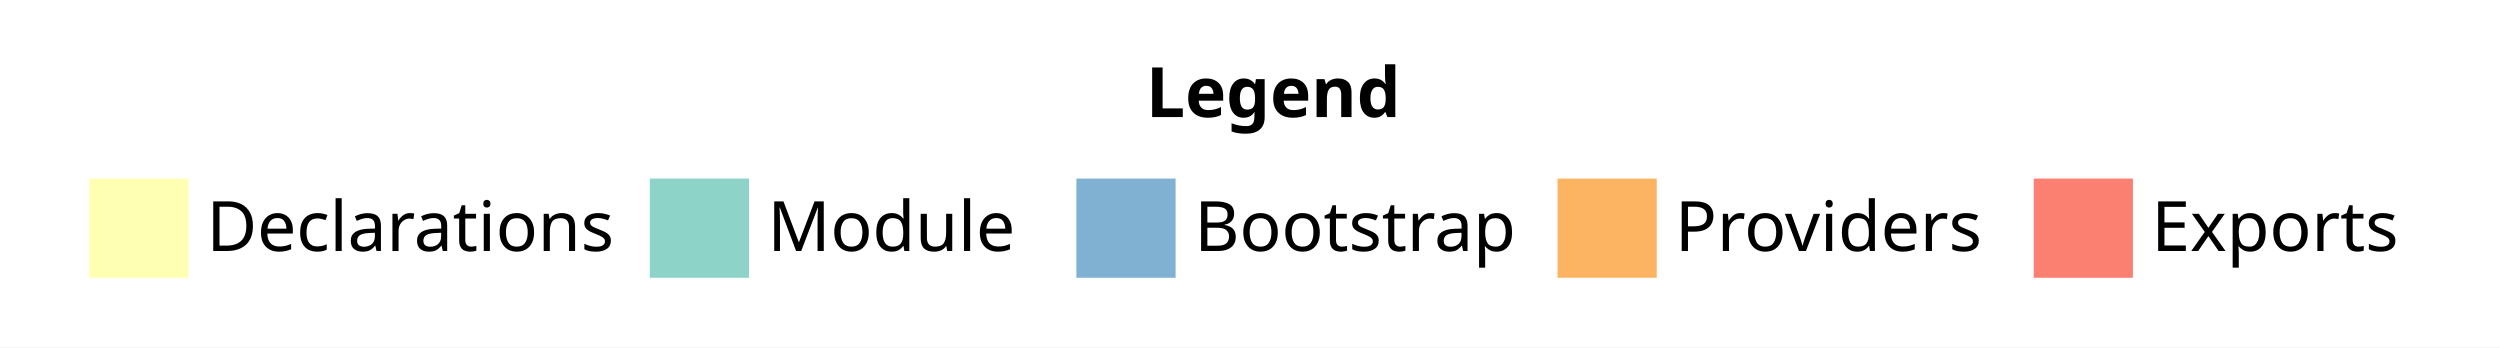
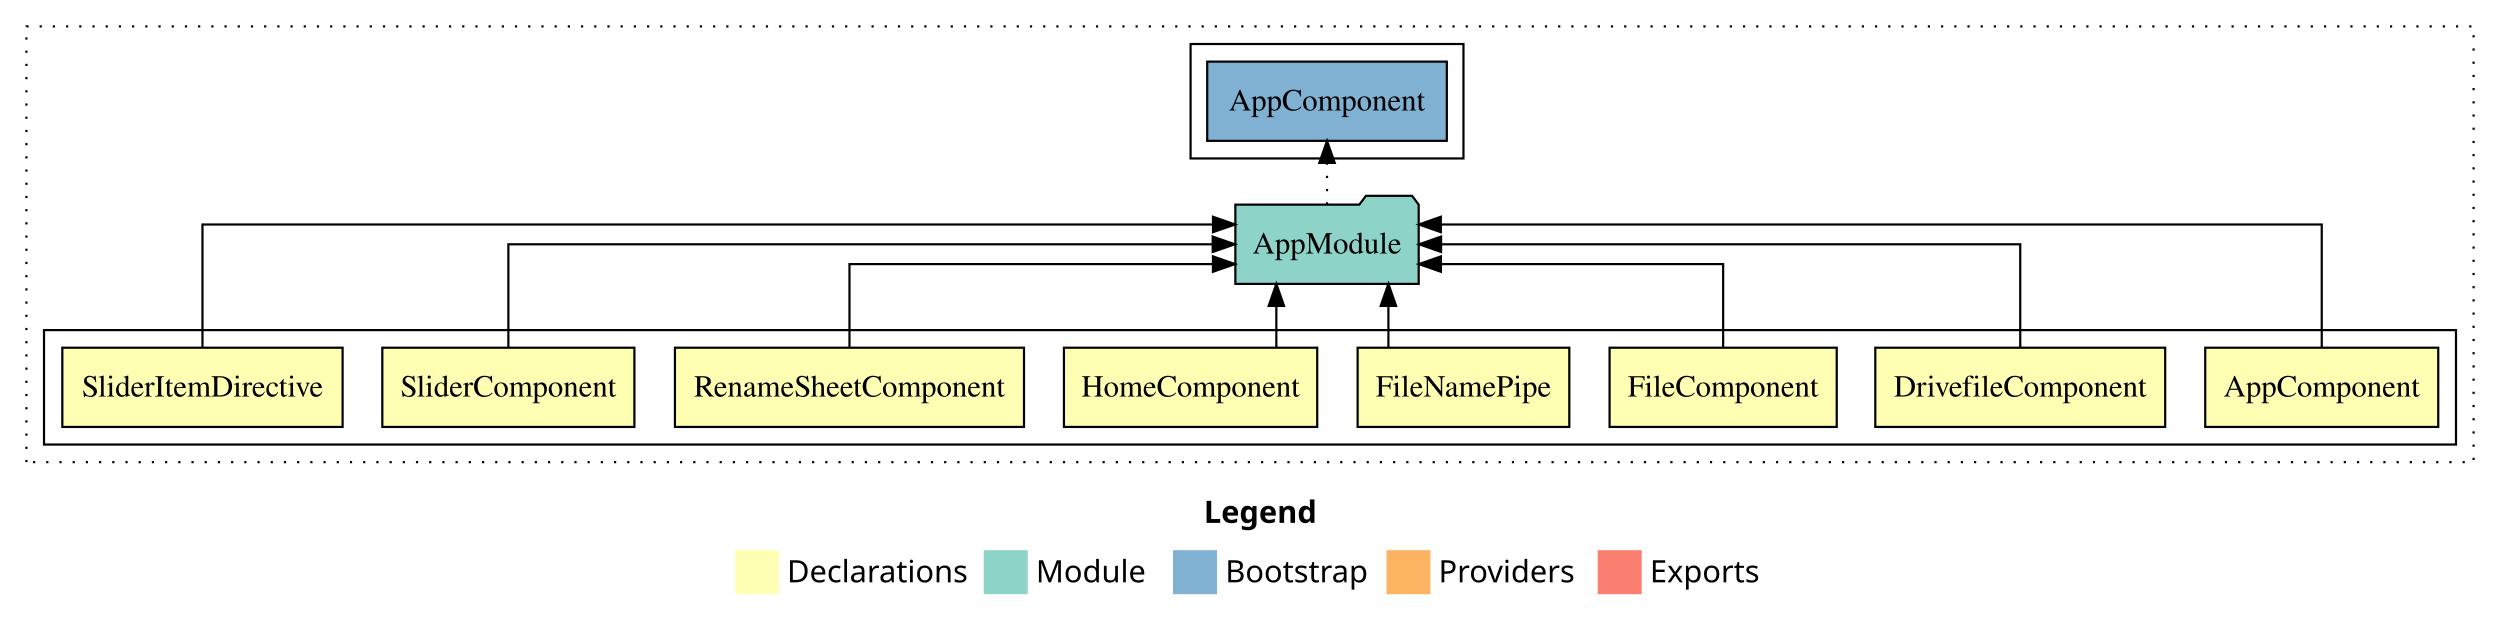
- <svg xmlns="http://www.w3.org/2000/svg" width="504pt" height="70pt" viewBox="0.00 0.00 504.00 70.00">
-   <g id="graph0" class="graph" transform="scale(1 1) rotate(0) translate(4 66)">
-     <polygon fill="#ffffff" stroke="transparent" points="-4,4 -4,-66 500,-66 500,4 -4,4" />
-     <text text-anchor="start" x="227.009" y="-42.4" font-family="sans-serif" font-weight="bold" font-size="14.00" fill="#000000">Legend</text>
-     <polygon fill="#ffffb3" stroke="transparent" points="14,-10 14,-30 34,-30 34,-10 14,-10" />
-     <text text-anchor="start" x="37.629" y="-15.4" font-family="sans-serif" font-size="14.00" fill="#000000">  Declarations</text>
-     <polygon fill="#8dd3c7" stroke="transparent" points="127,-10 127,-30 147,-30 147,-10 127,-10" />
-     <text text-anchor="start" x="150.725" y="-15.4" font-family="sans-serif" font-size="14.00" fill="#000000">  Module</text>
-     <polygon fill="#80b1d3" stroke="transparent" points="213,-10 213,-30 233,-30 233,-10 213,-10" />
-     <text text-anchor="start" x="236.781" y="-15.4" font-family="sans-serif" font-size="14.00" fill="#000000">  Bootstrap</text>
-     <polygon fill="#fdb462" stroke="transparent" points="310,-10 310,-30 330,-30 330,-10 310,-10" />
-     <text text-anchor="start" x="333.673" y="-15.4" font-family="sans-serif" font-size="14.00" fill="#000000">  Providers</text>
-     <polygon fill="#fb8072" stroke="transparent" points="406,-10 406,-30 426,-30 426,-10 406,-10" />
-     <text text-anchor="start" x="429.726" y="-15.4" font-family="sans-serif" font-size="14.00" fill="#000000">  Exports</text>
+ <svg xmlns="http://www.w3.org/2000/svg" width="1136pt" height="284pt" viewBox="0.00 0.00 1136.00 284.00">
+   <g id="graph0" class="graph" transform="scale(1 1) rotate(0) translate(4 280)">
+     <polygon fill="#ffffff" stroke="transparent" points="-4,4 -4,-280 1132,-280 1132,4 -4,4" />
+     <text text-anchor="start" x="543.009" y="-42.4" font-family="sans-serif" font-weight="bold" font-size="14.00" fill="#000000">Legend</text>
+     <polygon fill="#ffffb3" stroke="transparent" points="330,-10 330,-30 350,-30 350,-10 330,-10" />
+     <text text-anchor="start" x="353.629" y="-15.4" font-family="sans-serif" font-size="14.00" fill="#000000">  Declarations</text>
+     <polygon fill="#8dd3c7" stroke="transparent" points="443,-10 443,-30 463,-30 463,-10 443,-10" />
+     <text text-anchor="start" x="466.725" y="-15.4" font-family="sans-serif" font-size="14.00" fill="#000000">  Module</text>
+     <polygon fill="#80b1d3" stroke="transparent" points="529,-10 529,-30 549,-30 549,-10 529,-10" />
+     <text text-anchor="start" x="552.781" y="-15.4" font-family="sans-serif" font-size="14.00" fill="#000000">  Bootstrap</text>
+     <polygon fill="#fdb462" stroke="transparent" points="626,-10 626,-30 646,-30 646,-10 626,-10" />
+     <text text-anchor="start" x="649.673" y="-15.4" font-family="sans-serif" font-size="14.00" fill="#000000">  Providers</text>
+     <polygon fill="#fb8072" stroke="transparent" points="722,-10 722,-30 742,-30 742,-10 722,-10" />
+     <text text-anchor="start" x="745.726" y="-15.4" font-family="sans-serif" font-size="14.00" fill="#000000">  Exports</text>
+     <g id="clust1" class="cluster">
+       <polygon fill="none" stroke="#000000" stroke-dasharray="1,5" points="8,-70 8,-268 1120,-268 1120,-70 8,-70" />
+     </g>
+     <g id="clust2" class="cluster">
+       <polygon fill="none" stroke="#000000" points="16,-78 16,-130 1112,-130 1112,-78 16,-78" />
+     </g>
+     <g id="clust13" class="cluster">
+       <polygon fill="none" stroke="#000000" points="537,-208 537,-260 661,-260 661,-208 537,-208" />
+     </g>
+     <g id="node1" class="node">
+       <polygon fill="#ffffb3" stroke="#000000" points="1103.94,-122 998.06,-122 998.06,-86 1103.94,-86 1103.94,-122" />
+       <text text-anchor="middle" x="1051" y="-99.8" font-family="Times,serif" font-size="14.00" fill="#000000">AppComponent</text>
+     </g>
+     <g id="node9" class="node">
+       <polygon fill="#8dd3c7" stroke="#000000" points="640.657,-187 637.657,-191 616.657,-191 613.657,-187 557.343,-187 557.343,-151 640.657,-151 640.657,-187" />
+       <text text-anchor="middle" x="599" y="-164.8" font-family="Times,serif" font-size="14.00" fill="#000000">AppModule</text>
+     </g>
+     <g id="edge1" class="edge">
+       <path fill="none" stroke="#000000" d="M1051,-122.292C1051,-144.206 1051,-178 1051,-178 1051,-178 650.713,-178 650.713,-178" />
+       <polygon fill="#000000" stroke="#000000" points="650.713,-174.5 640.713,-178 650.713,-181.5 650.713,-174.5" />
+     </g>
+     <g id="node2" class="node">
+       <polygon fill="#ffffb3" stroke="#000000" points="979.861,-122 848.139,-122 848.139,-86 979.861,-86 979.861,-122" />
+       <text text-anchor="middle" x="914" y="-99.8" font-family="Times,serif" font-size="14.00" fill="#000000">DrivefileComponent</text>
+     </g>
+     <g id="edge2" class="edge">
+       <path fill="none" stroke="#000000" d="M914,-122.106C914,-141.339 914,-169 914,-169 914,-169 650.83,-169 650.83,-169" />
+       <polygon fill="#000000" stroke="#000000" points="650.83,-165.5 640.83,-169 650.83,-172.5 650.83,-165.5" />
+     </g>
+     <g id="node3" class="node">
+       <polygon fill="#ffffb3" stroke="#000000" points="830.611,-122 727.389,-122 727.389,-86 830.611,-86 830.611,-122" />
+       <text text-anchor="middle" x="779" y="-99.8" font-family="Times,serif" font-size="14.00" fill="#000000">FileComponent</text>
+     </g>
+     <g id="edge3" class="edge">
+       <path fill="none" stroke="#000000" d="M779,-122.027C779,-138.398 779,-160 779,-160 779,-160 650.748,-160 650.748,-160" />
+       <polygon fill="#000000" stroke="#000000" points="650.748,-156.5 640.748,-160 650.748,-163.5 650.748,-156.5" />
+     </g>
+     <g id="node4" class="node">
+       <polygon fill="#ffffb3" stroke="#000000" points="709.093,-122 612.907,-122 612.907,-86 709.093,-86 709.093,-122" />
+       <text text-anchor="middle" x="661" y="-99.8" font-family="Times,serif" font-size="14.00" fill="#000000">FileNamePipe</text>
+     </g>
+     <g id="edge4" class="edge">
+       <path fill="none" stroke="#000000" d="M626.891,-122.106C626.891,-122.106 626.891,-140.991 626.891,-140.991" />
+       <polygon fill="#000000" stroke="#000000" points="623.391,-140.991 626.891,-150.991 630.391,-140.991 623.391,-140.991" />
+     </g>
+     <g id="node5" class="node">
+       <polygon fill="#ffffb3" stroke="#000000" points="594.545,-122 479.455,-122 479.455,-86 594.545,-86 594.545,-122" />
+       <text text-anchor="middle" x="537" y="-99.8" font-family="Times,serif" font-size="14.00" fill="#000000">HomeComponent</text>
+     </g>
+     <g id="edge5" class="edge">
+       <path fill="none" stroke="#000000" d="M575.972,-122.106C575.972,-122.106 575.972,-140.991 575.972,-140.991" />
+       <polygon fill="#000000" stroke="#000000" points="572.472,-140.991 575.972,-150.991 579.472,-140.991 572.472,-140.991" />
+     </g>
+     <g id="node6" class="node">
+       <polygon fill="#ffffb3" stroke="#000000" points="461.306,-122 302.694,-122 302.694,-86 461.306,-86 461.306,-122" />
+       <text text-anchor="middle" x="382" y="-99.8" font-family="Times,serif" font-size="14.00" fill="#000000">RenameSheetComponent</text>
+     </g>
+     <g id="edge6" class="edge">
+       <path fill="none" stroke="#000000" d="M382,-122.027C382,-138.398 382,-160 382,-160 382,-160 547.16,-160 547.16,-160" />
+       <polygon fill="#000000" stroke="#000000" points="547.16,-163.5 557.16,-160 547.16,-156.5 547.16,-163.5" />
+     </g>
+     <g id="node7" class="node">
+       <polygon fill="#ffffb3" stroke="#000000" points="284.272,-122 169.728,-122 169.728,-86 284.272,-86 284.272,-122" />
+       <text text-anchor="middle" x="227" y="-99.8" font-family="Times,serif" font-size="14.00" fill="#000000">SliderComponent</text>
+     </g>
+     <g id="edge7" class="edge">
+       <path fill="none" stroke="#000000" d="M227,-122.106C227,-141.339 227,-169 227,-169 227,-169 547.05,-169 547.05,-169" />
+       <polygon fill="#000000" stroke="#000000" points="547.05,-172.5 557.05,-169 547.05,-165.5 547.05,-172.5" />
+     </g>
+     <g id="node8" class="node">
+       <polygon fill="#ffffb3" stroke="#000000" points="151.678,-122 24.322,-122 24.322,-86 151.678,-86 151.678,-122" />
+       <text text-anchor="middle" x="88" y="-99.8" font-family="Times,serif" font-size="14.00" fill="#000000">SliderItemDirective</text>
+     </g>
+     <g id="edge8" class="edge">
+       <path fill="none" stroke="#000000" d="M88,-122.292C88,-144.206 88,-178 88,-178 88,-178 547.183,-178 547.183,-178" />
+       <polygon fill="#000000" stroke="#000000" points="547.183,-181.5 557.183,-178 547.183,-174.5 547.183,-181.5" />
+     </g>
+     <g id="node10" class="node">
+       <polygon fill="#80b1d3" stroke="#000000" points="653.439,-252 544.561,-252 544.561,-216 653.439,-216 653.439,-252" />
+       <text text-anchor="middle" x="599" y="-229.8" font-family="Times,serif" font-size="14.00" fill="#000000">AppComponent </text>
+     </g>
+     <g id="edge9" class="edge">
+       <path fill="none" stroke="#000000" stroke-dasharray="1,5" d="M599,-187.106C599,-187.106 599,-205.991 599,-205.991" />
+       <polygon fill="#000000" stroke="#000000" points="595.5,-205.991 599,-215.991 602.5,-205.991 595.5,-205.991" />
+     </g>
  </g>
</svg>
